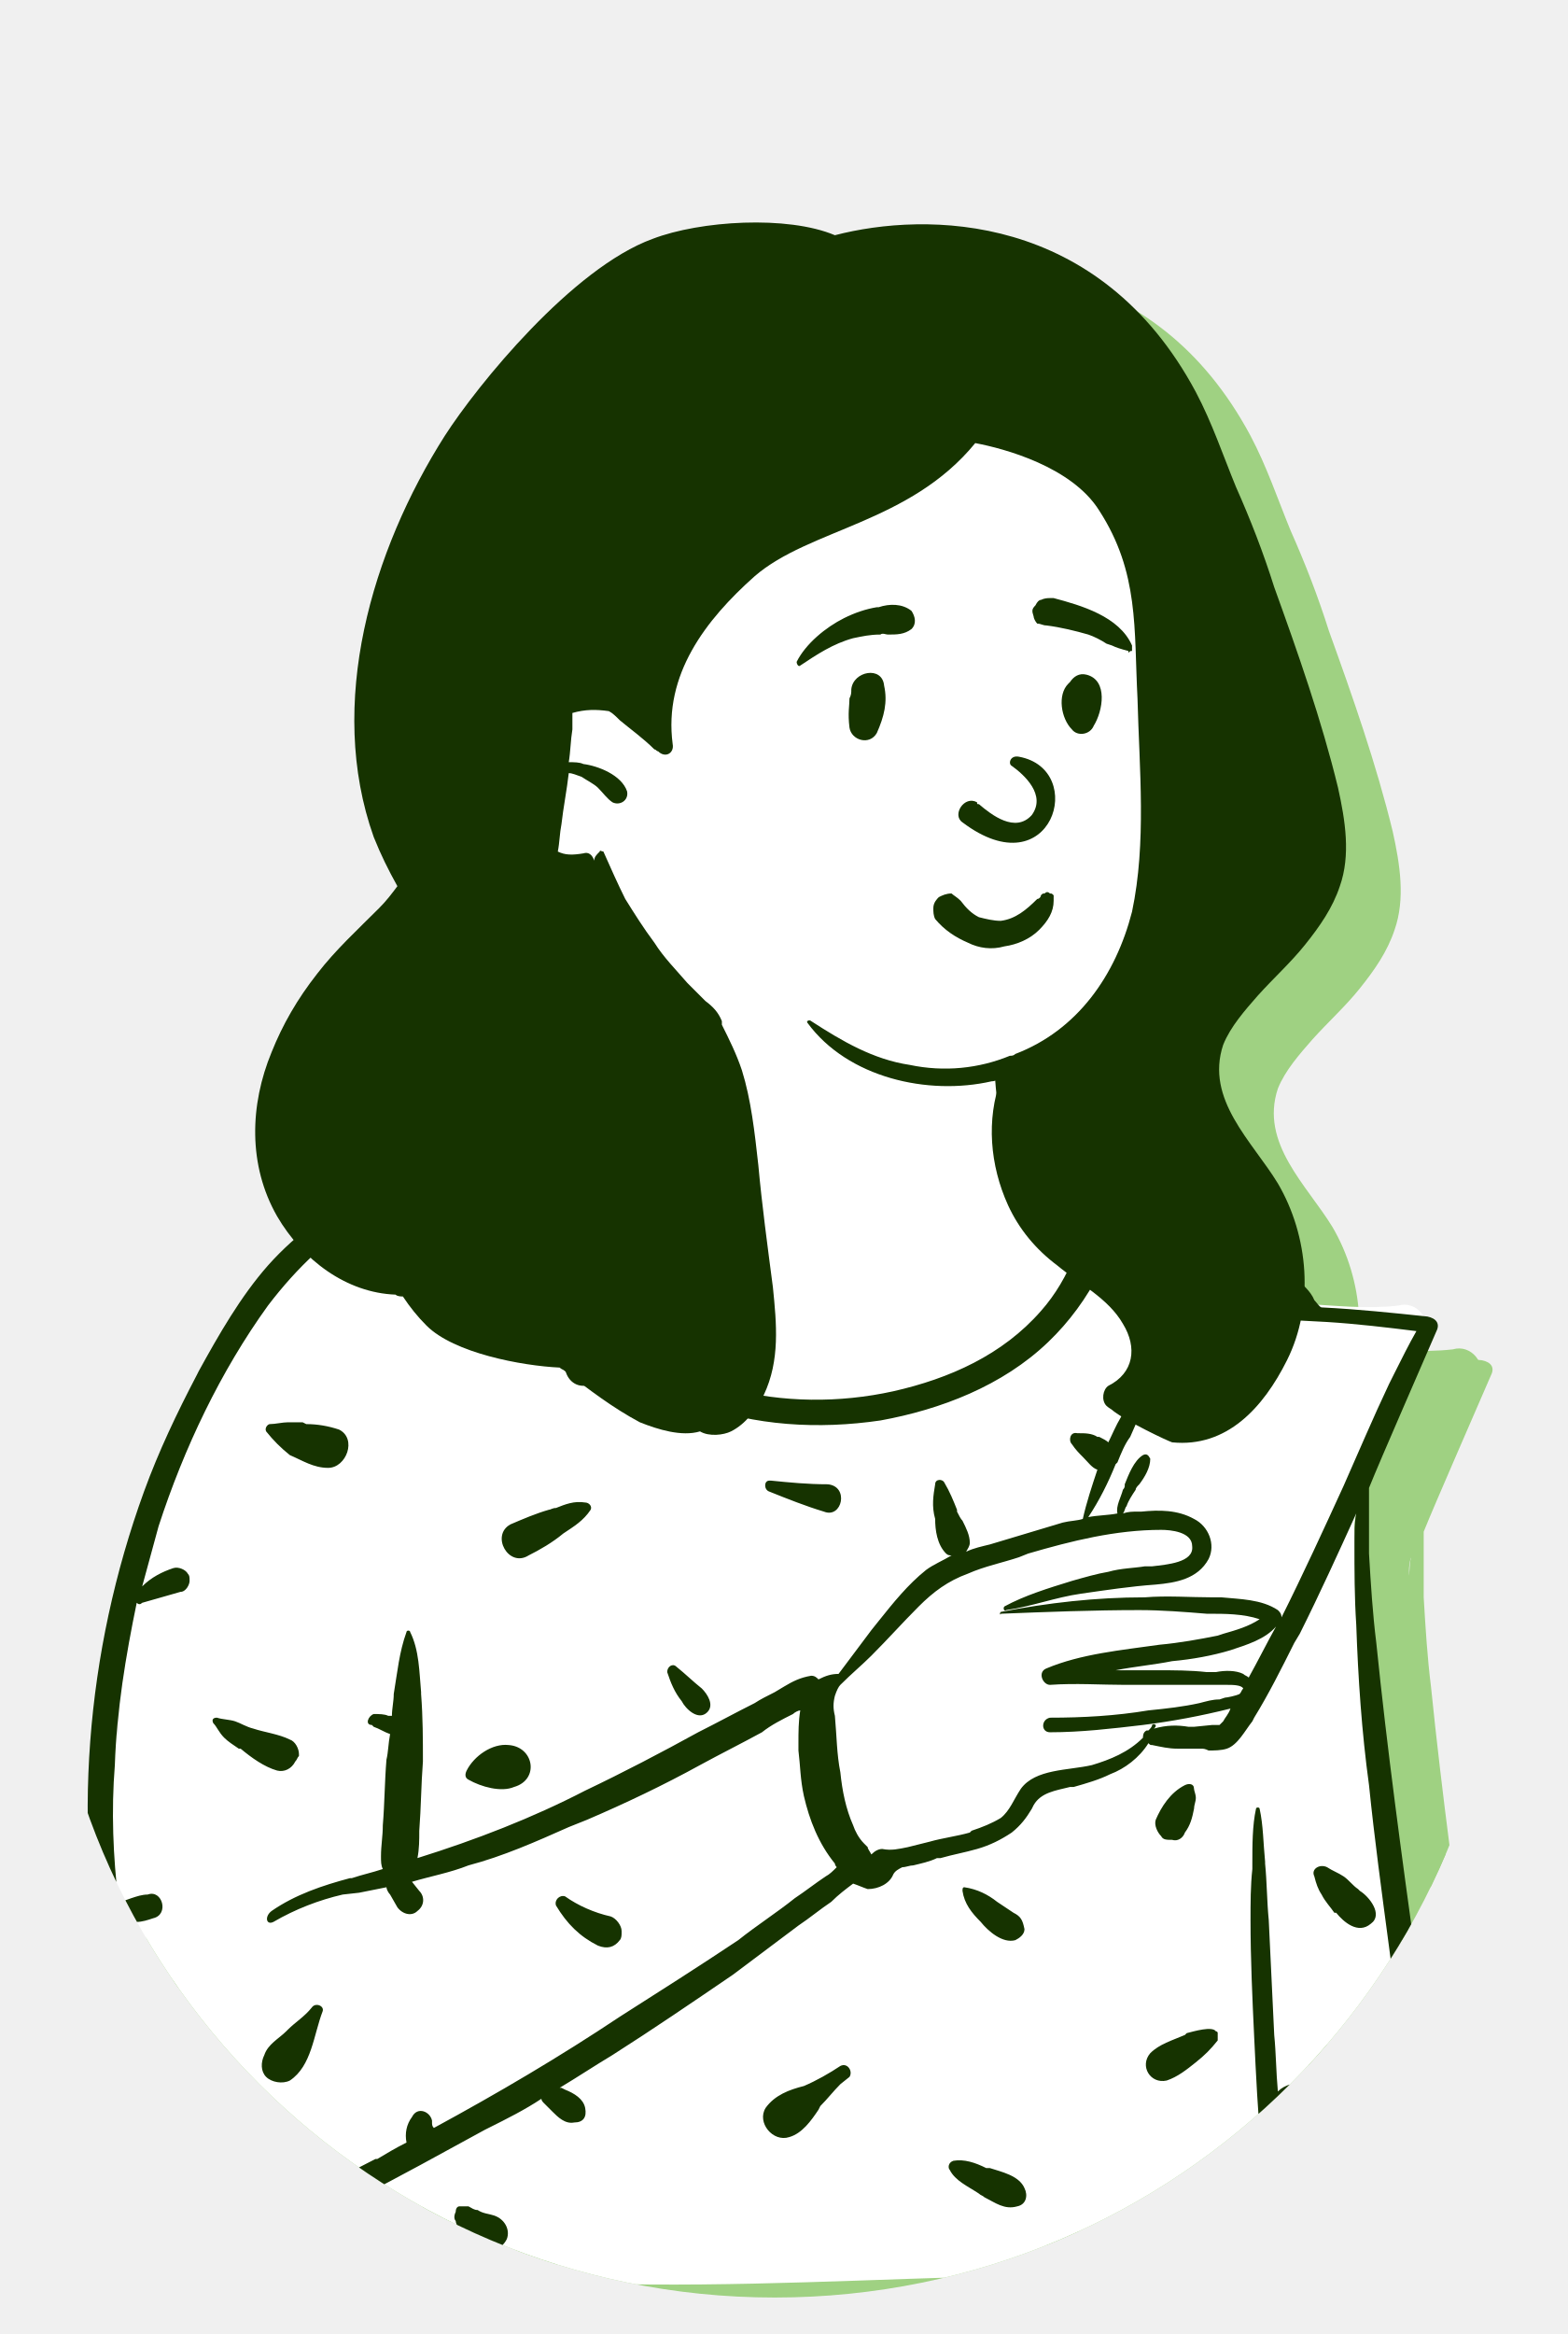
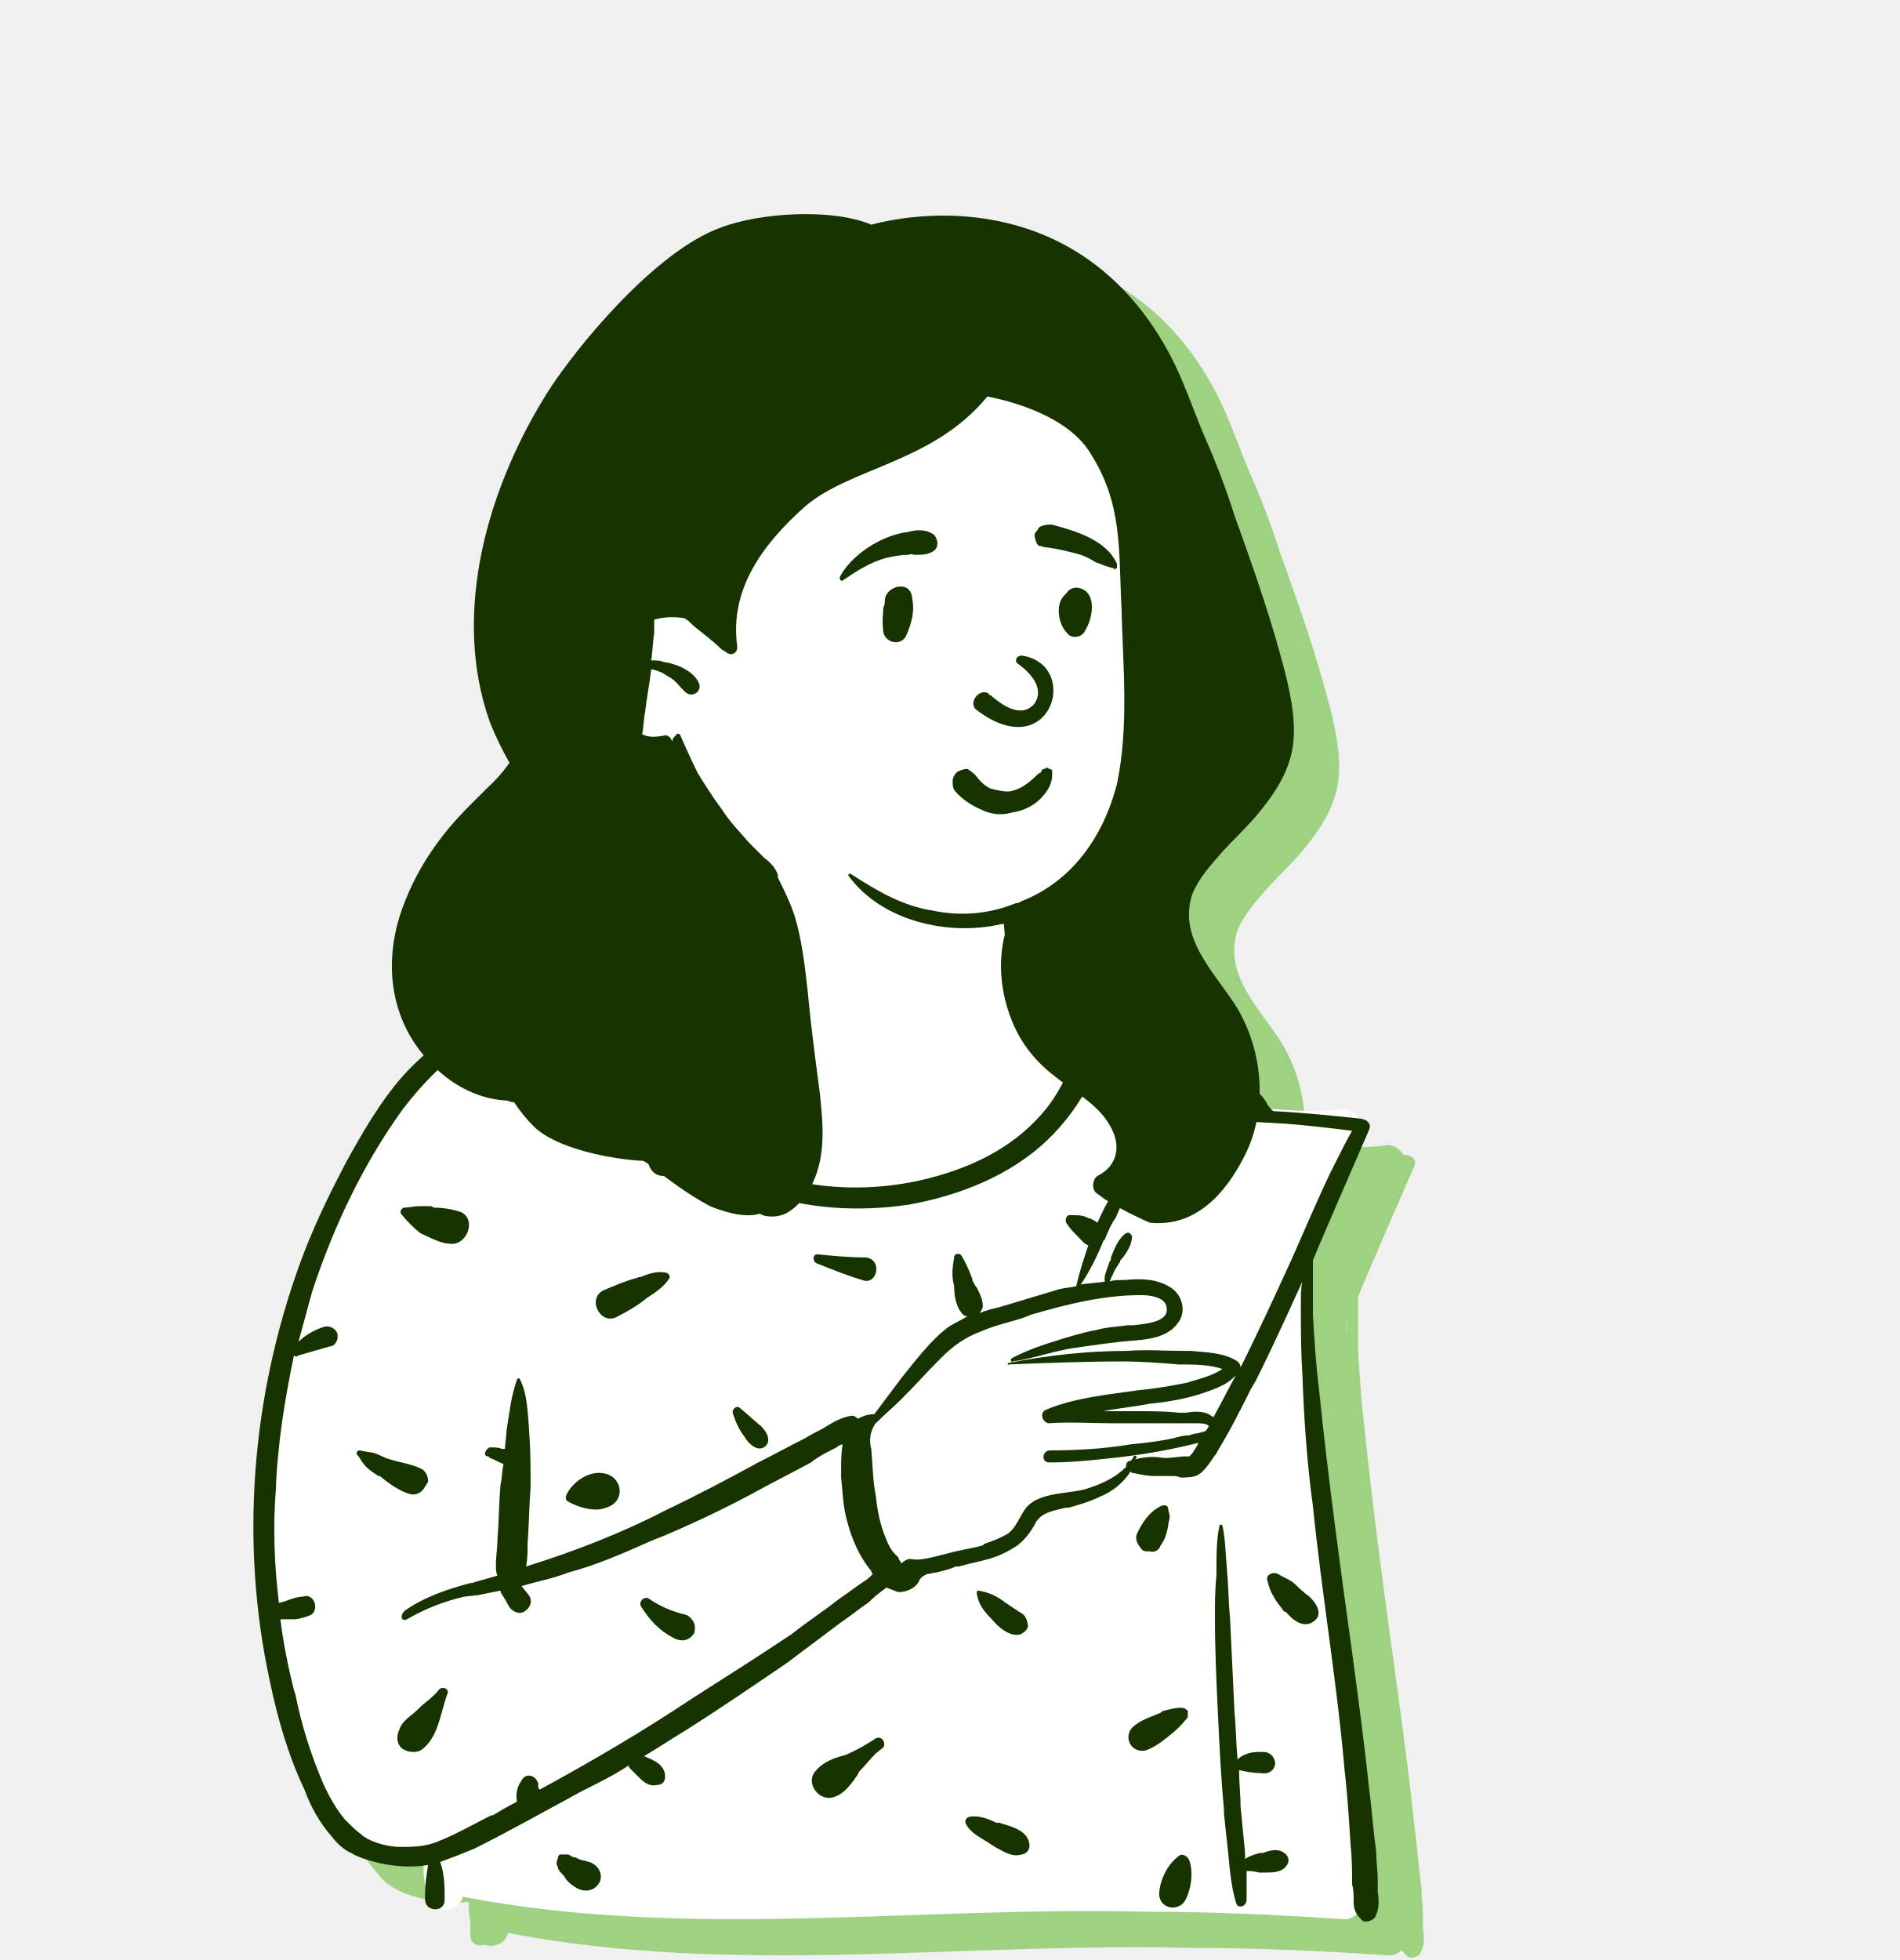
- <svg xmlns="http://www.w3.org/2000/svg" viewBox="0 -90 860 1280" width="860" height="1280">
+ <svg xmlns="http://www.w3.org/2000/svg" viewBox="-120 -110 1260 1300" width="1260" height="1300">
  <style>.k{fill:#163300}.b{fill:#FFFFFF}.ks{stroke:#163300}.bs{stroke:#FFFFFF}.s .k,.s .b{fill:#9FD182}</style>
  <defs>
    <clipPath id="c">
-       <path d="M25 -300H825V770A400 400 0 0 1 25 770Z" />
+       <rect x="-120" y="-110" width="1260" height="1300" />
    </clipPath>
  </defs>
  <g clip-path="url(#c)">
    <g class="s" transform="translate(30 24)">
      <g>
        <g transform="translate(0 459)">
          <path d="M689 328C686 319 690 311 693 302C702 273 712 244 726 217C731 208 722 197 712 200C695 202 677 200 660 199C653 183 637 176 623 167C608 157 593 147 578 138C577 131 567 129 562 134C546 124 527 126 510 120C497 99 496 77 492 57C491 48 493 39 487 31C466 3 387 -9 357 8C341 -2 341 16 339 27C336 32 334 38 335 45C318 81 279 97 244 110C240 105 233 106 229 109C199 116 170 127 144 145C116 154 96 177 81 202C79 205 79 208 79 210C34 276 13 355 10 435C-19 452 24 608 34 640C34 640 34 640 34 640C40 652 47 684 64 682C75 694 92 692 107 693C105 702 106 713 109 722C112 733 129 734 132 722C281 751 435 728 586 732C630 732 673 734 717 737C723 737 729 731 729 725C719 625 711 494 700 395C698 372 696 350 689 328Z" transform="translate(55 -33)" class="b" stroke="none" />
          <path d="M348 1C348 0 350 0 350 1C351 29 344 63 321 82C310 92 295 97 281 102L279 102L254 111C254 112 253 112 252 113C246 115 240 117 235 114C240 126 244 138 249 149C256 163 265 176 276 187C317 233 383 247 442 234C473 227 502 214 523 190C539 172 548 147 550 123C550 123 549 123 548 123C541 121 533 117 527 113L526 113C520 109 513 105 508 99C504 93 499 74 499 74C498 67 497 52 497 45C497 44 500 44 500 44C503 51 504 64 506 71L507 72C509 79 511 87 516 92C525 103 538 107 551 112C552 100 570 101 570 113C570 113 570 114 570 115C571 116 573 116 574 117L575 118C580 121 585 125 590 127C600 133 610 137 621 142C631 147 641 153 650 160C654 163 658 167 662 170L663 172C666 175 671 179 673 184C674 185 676 188 677 188C697 189 716 191 735 193C740 194 742 197 740 201C734 215 709 272 703 287C703 293 703 299 703 306L703 306C703 312 703 318 703 323C704 340 705 356 707 372C713 431 721 489 729 547C733 577 737 606 740 635C742 650 743 665 745 679C745 686 746 692 746 698L746 703C746 704 746 705 746 706C747 712 747 718 744 723C742 725 737 727 735 724C731 720 730 717 730 712C730 708 730 704 729 701C729 692 729 684 728 675C727 659 726 642 724 625C719 567 709 509 703 450C699 421 697 391 696 362C695 347 695 332 695 317C695 312 695 306 696 301C686 323 676 345 665 367L662 372C655 386 648 400 640 413L639 415C635 420 631 428 625 430C622 431 618 431 615 431C613 430 612 430 611 430C607 430 603 430 598 430C593 430 589 429 584 428C583 428 583 428 582 427C577 435 569 441 561 444C555 447 548 449 541 451L539 451C531 453 523 454 519 461L518 463C515 468 512 472 507 476C501 480 495 483 488 485C481 487 475 488 468 490L466 490C462 492 457 493 453 494C451 494 449 495 447 495C445 496 443 497 442 499C440 504 434 507 428 507C425 506 423 505 420 504C416 507 412 510 408 514C402 518 396 523 390 527C378 536 366 545 354 554C332 569 310 584 288 598C278 604 269 610 259 616L260 616L262 617C267 619 272 622 273 627C274 632 272 635 267 635C262 636 258 632 255 629C253 627 252 626 250 624C250 624 249 623 249 622C240 628 230 633 220 638L218 639C194 652 171 665 147 677C140 680 132 683 124 686C127 694 127 703 127 711C127 720 114 719 114 711L114 707C114 701 115 694 116 688C93 692 69 683 65 680C60 678 55 673 52 669C44 660 38 649 34 638C23 615 16 590 11 566C-9 474 -1 377 31 289C39 267 49 246 60 225L61 223C72 203 84 182 99 165C115 147 135 133 156 122C167 117 177 112 188 108C190 107 192 107 194 106C205 99 219 92 233 92C234 92 234 92 235 93C236 93 236 93 237 93C239 94 240 95 240 97L240 98C240 98 240 98 240 98C240 99 241 99 241 99C254 95 267 89 280 85L283 84C294 80 305 76 314 69C323 61 330 51 335 41C340 28 343 14 348 1ZM222 101C225 101 227 100 230 100C231 100 232 100 233 100C232 102 231 104 230 106C230 106 229 106 229 107C223 136 241 167 258 189C264 196 270 202 277 208C276 208 275 209 274 209L273 209C272 210 270 210 269 211C266 212 263 214 262 218C261 224 265 231 272 231C275 231 278 229 280 227C281 226 282 225 283 224L284 222C285 221 285 220 286 219C286 218 286 217 287 216C301 227 317 235 334 241C366 253 401 255 435 250C468 244 502 231 527 207C550 185 566 154 569 122C574 127 579 132 585 136C594 142 605 146 615 151C624 156 634 161 643 168C647 171 651 175 655 179C658 181 660 184 662 187C653 186 644 186 634 186C632 185 630 185 628 185C622 185 616 185 610 185C602 186 597 190 593 196C584 211 577 227 569 242L567 248C564 253 562 258 560 262C559 261 557 260 555 259L554 259C551 257 547 257 544 257L543 257C539 256 538 261 540 263C542 266 544 268 546 270C549 273 551 276 554 277C551 286 548 295 546 304C543 305 539 305 535 306C522 310 508 314 495 318C491 319 486 320 482 322C483 320 484 319 484 317C484 313 482 309 480 305C479 304 478 302 477 300L477 299C475 294 473 289 470 284C469 282 465 282 465 285C464 291 463 297 465 304C465 310 466 318 471 323C472 324 473 324 474 324C469 327 464 329 460 332C450 340 442 350 434 360L430 365C424 373 418 381 412 389C408 389 405 390 401 392C400 391 399 390 397 390C391 391 387 393 382 396L377 399C373 401 369 403 366 405C356 410 345 416 335 421C315 432 294 443 273 453C244 468 213 480 181 490C182 485 182 480 182 475C183 462 183 450 184 437C184 425 184 413 183 400L183 399C182 388 182 376 177 366C177 365 175 365 175 366C171 377 170 388 168 400C168 404 167 408 167 412C166 412 166 412 165 412C163 411 160 411 157 411C154 412 152 417 156 417L157 418C160 419 163 421 166 422C165 427 165 432 164 436C163 448 163 460 162 472C162 478 161 483 161 489C161 492 161 494 162 496C156 498 151 499 145 501L144 501C129 505 114 510 101 519C97 522 98 527 102 525C114 518 127 513 140 510L149 509C154 508 159 507 164 506C164 507 165 509 166 510L170 517C173 521 178 522 181 519C185 516 185 511 182 508L178 503C188 500 199 498 209 494C228 489 246 481 264 473L274 469C295 460 316 450 336 439C347 433 359 427 370 421C375 417 381 414 387 411C388 410 390 409 391 409C390 415 390 421 390 427L390 431C391 439 391 447 393 456C396 469 401 482 410 493C410 494 411 495 411 495C409 497 407 499 405 500C399 504 394 508 388 512C378 520 367 527 357 535C336 549 314 563 292 577C259 599 225 619 190 638C189 637 189 636 189 635L189 634C188 629 181 626 178 632C175 636 174 641 175 646C169 649 164 652 159 655L158 655C146 661 134 668 121 673C115 675 111 676 98 676C86 676 75 671 72 668C68 665 65 662 61 658C55 651 50 642 46 633C38 614 32 595 28 575L27 572C23 556 20 541 18 525C21 525 24 525 27 525C30 525 33 524 36 523C45 521 41 507 33 510C30 510 27 511 24 512C21 513 19 514 17 514C14 489 13 464 15 439C16 409 21 379 27 350C28 351 29 351 30 350C37 348 44 346 51 344C54 344 56 340 56 338C56 336 56 335 55 334C54 332 50 330 47 331C41 333 35 336 30 341C33 330 36 319 39 308C53 265 73 223 99 187C115 166 133 149 155 136C167 129 178 124 190 118C201 113 211 107 222 101ZM211 148C213 146 218 146 219 150C220 156 221 161 220 167C219 170 219 173 218 176C217 179 215 181 212 183C208 187 198 186 197 179L197 178C197 178 197 178 197 178C196 174 196 171 197 168C197 166 199 163 200 161L200 161C203 156 207 152 211 148ZM574 159L573 159C569 159 569 164 572 166C575 167 578 169 580 171C580 171 580 171 581 171C584 174 586 176 590 175C592 174 594 172 594 170C594 161 581 159 574 159ZM609 194C601 196 598 205 594 212C586 227 579 243 572 259C569 263 567 268 565 273C565 273 564 274 564 274C560 284 555 294 549 303C554 302 560 302 565 301C564 297 567 292 568 288C569 287 569 286 569 286L569 285C571 280 574 272 579 269C581 268 582 269 583 271C583 276 580 281 577 285C576 286 575 287 575 288C573 291 571 294 570 297C569 298 569 300 568 301C571 300 573 300 576 300L578 300C588 299 598 299 607 304C615 308 619 318 615 326C609 337 597 339 586 340C572 341 559 343 545 345C531 347 518 352 504 354C503 355 502 353 503 352C514 346 527 342 540 338L540 338C547 336 554 334 560 333C567 331 574 331 580 330L581 330C582 330 583 330 584 330C592 329 607 328 606 319C606 311 594 310 589 310C564 310 540 316 516 323L511 325C502 328 492 330 483 334C472 338 464 344 456 352C447 361 439 370 430 379C425 384 419 389 413 395C412 396 411 398 410 401C409 405 409 408 410 412C411 423 411 433 413 443C414 453 416 463 420 472C421 475 423 479 426 482L428 484C428 485 429 486 430 488C432 486 434 485 436 485C441 486 445 485 450 484C454 483 458 482 462 481C469 479 477 478 484 476L485 475C491 473 496 471 501 468C506 464 508 458 512 452C520 441 538 442 551 439C561 436 571 432 579 424L579 424C579 423 579 421 581 420L581 420C581 420 582 420 582 420C583 419 584 418 584 417C585 416 586 417 586 417C586 418 586 418 585 419C592 417 598 417 604 418C605 418 606 418 607 418L617 417C618 417 621 417 621 417L621 417C621 417 621 417 621 417L621 417C621 417 621 417 621 417C621 417 621 417 621 417C621 417 621 417 621 417C622 416 622 416 623 415C624 413 626 411 627 408C611 412 595 415 579 417C562 419 545 421 528 421C523 421 523 414 528 413C546 413 564 412 582 409C592 408 601 407 610 405C614 404 617 403 621 403L624 402C625 402 630 401 632 400C633 399 633 398 634 397C633 395 628 395 625 395L625 395L625 395C625 395 625 395 625 395C622 395 619 395 616 395L616 395L616 395L616 395L616 395L616 395L616 395L616 395L616 395L616 395C614 395 613 395 611 395C602 395 594 395 585 395L585 395L583 395C579 395 574 395 569 395C556 395 542 394 528 395C524 395 521 388 526 386C545 378 567 376 588 373C599 372 610 370 620 368L623 367C630 365 637 363 643 359C634 356 624 356 615 356L614 356C602 355 589 354 577 354C552 354 526 355 501 356C501 357 500 356 501 355C527 350 553 347 580 347C592 346 605 347 617 347L622 347C632 348 644 348 653 354C654 355 655 356 655 358C667 334 678 310 689 286C697 268 705 249 714 230L717 224C721 216 725 208 729 201C713 199 696 197 680 196C665 195 616 193 609 194ZM616 246C623 237 627 227 628 217C630 206 615 203 613 215L613 215C611 218 608 222 607 224L606 226C602 232 600 240 604 246C607 251 613 250 616 246ZM110 251C111 251 113 251 115 251C116 251 117 251 118 251L120 252C126 252 132 253 138 255C148 260 142 276 132 276C124 276 118 272 111 269C106 265 102 261 98 256C97 254 99 252 100 252C103 252 107 251 110 251ZM406 285C395 285 385 284 375 283L374 283C371 283 371 288 374 289C384 293 394 297 404 300C414 304 418 286 406 285ZM253 299C254 299 255 298 257 298C262 296 267 294 273 295C275 295 277 297 276 299C272 305 267 308 261 312L261 312C255 317 248 321 242 324C231 331 221 313 232 307C239 304 246 301 253 299ZM627 376C636 373 646 370 652 363C647 372 642 382 637 391C636 390 635 390 634 389C630 387 624 387 619 388C617 388 616 388 614 388C605 387 596 387 587 387C580 387 572 387 564 387C574 385 585 384 595 382C606 381 617 379 627 376ZM318 388C318 385 321 383 323 385C328 389 332 393 337 397L337 397C340 400 344 406 340 410C335 415 328 408 326 404C322 399 320 394 318 388ZM71 413C69 413 68 414 69 416C71 418 72 421 75 424C77 426 80 428 83 430L84 430C90 435 97 440 104 442C108 443 112 441 114 437C115 436 115 435 116 434L116 433C116 430 114 426 111 425C105 422 97 421 91 419C87 418 84 416 81 415C78 414 74 414 71 413ZM208 442C212 434 222 427 231 428C245 429 248 447 234 451C227 454 216 451 209 447C207 446 207 444 208 442ZM607 452C607 449 604 449 602 450C594 454 589 462 586 469C585 472 587 476 589 478C590 480 592 480 595 480C598 481 601 479 602 476C605 472 606 468 607 463C607 461 608 459 608 457C608 455 607 453 607 452ZM641 463C641 462 643 462 643 463C645 472 645 482 646 492L646 493C647 503 647 514 648 524C649 545 650 566 651 587C652 597 652 607 653 618C655 616 657 615 660 614C663 613 666 613 670 613C675 613 678 617 678 621C677 626 673 628 668 627C663 627 658 626 654 625C654 633 655 641 655 649C656 659 657 670 658 680C658 681 658 682 658 684C661 682 664 681 668 680L669 680C669 680 669 680 670 680C675 678 680 677 684 680C687 682 688 686 685 689C682 693 676 693 671 693C671 693 670 693 670 693L667 693C664 692 661 692 659 692C659 698 659 705 659 712C658 716 653 717 652 713C649 703 648 693 647 682C646 673 645 663 644 654L644 651C642 630 641 609 640 588C639 567 638 545 638 524C638 515 638 505 639 496L639 493C639 483 639 472 641 463ZM680 495C676 493 671 496 673 500C674 504 675 507 677 510C679 514 682 517 684 520L685 520C689 525 697 532 704 526C711 521 703 511 698 508L697 507C694 505 692 502 689 500C686 498 683 497 680 495ZM480 508C480 507 480 506 481 506C488 507 494 510 499 514C502 516 505 518 508 520C512 522 513 524 514 529C514 532 511 534 509 535C502 537 494 530 490 525L490 525C485 520 481 515 480 508ZM262 511C259 510 256 513 257 516C263 526 270 533 280 538C285 540 289 539 292 535C293 534 293 532 293 531L293 530C293 527 290 523 287 522C278 520 269 516 262 511ZM129 574C130 571 125 569 123 572C119 577 114 580 110 584L109 585C105 589 99 592 97 598C95 602 95 607 98 610C101 613 107 614 111 612C123 604 124 587 129 574ZM603 586C607 585 617 582 619 585C619 585 620 585 620 586C620 587 620 588 620 590C616 595 613 598 608 602L608 602C603 606 598 610 592 612C583 614 577 604 583 597C588 592 595 590 602 587L603 586ZM413 604C417 602 420 607 418 610L413 614C409 618 406 622 402 626L401 628C397 634 392 641 385 643C376 646 367 635 372 627C377 620 385 617 393 615C400 612 407 608 413 604ZM475 656C481 655 487 657 493 660C493 660 494 660 494 660L495 660C501 662 511 664 514 671C516 675 515 680 510 681C503 683 498 679 492 676C491 675 490 675 489 674L489 674C483 670 476 667 473 661C472 660 472 657 475 656ZM204 681C203 681 202 682 202 684C202 684 202 684 202 684C201 686 201 688 202 689C202 691 204 693 205 694L206 695C208 699 212 702 216 704C221 706 227 705 230 699C232 694 229 688 223 686C220 685 217 685 214 683C212 683 211 682 209 681C207 681 206 681 204 681ZM621 685C620 682 616 680 614 682C606 688 601 699 601 708C602 717 613 719 618 712C622 705 624 693 621 685Z" transform="translate(48 -20)" class="k" fill-rule="evenodd" stroke="none" />
        </g>
      </g>
      <g transform="translate(225 0)">
        <g>
          <g>
            <path d="M396 175C392 113 372 42 313 12C182 -41 9 92 0 227C-3 273 23 324 70 337C80 350 96 359 112 366C297 462 417 384 396 175L396 175Z" transform="translate(36 95)" class="b" stroke="none" />
            <path d="M559 200C553 181 546 163 538 145C531 128 525 110 516 93C463 -6 368 -6 318 7C292 -4 244 -1 218 9C174 25 122 89 104 117C64 180 39 264 65 337C69 347 73 355 78 364C75 368 72 372 68 376C56 388 44 399 34 412C23 426 15 440 9 455C-3 484 -4 517 12 545C26 569 50 587 77 588C78 589 80 589 81 589C85 595 89 600 94 605C109 620 146 627 167 628C168 629 169 629 170 630C183 640 196 650 211 658C221 662 234 666 244 663C249 666 257 665 261 663C269 659 275 651 279 643C288 624 286 604 284 584C281 561 278 539 276 517C274 499 272 481 267 465C264 456 260 448 256 440C256 439 256 438 256 438C254 433 251 430 247 427C247 427 246 426 246 426C244 424 242 422 240 420C239 419 238 418 237 417C231 410 224 403 219 395C213 387 208 379 203 371C199 363 195 354 191 345C190 345 189 344 189 345C187 347 186 348 186 350L186 350C185 347 183 345 180 346C174 347 170 347 166 345C167 340 167 335 168 330C169 321 171 311 172 302C174 302 176 303 179 304C182 306 186 308 188 310C191 313 193 316 196 318C200 320 205 317 204 312C201 303 188 298 180 297C178 296 175 296 172 296C173 290 173 284 174 278C174 275 174 272 174 269C181 267 187 267 194 268C196 269 198 271 200 273C206 278 213 283 219 289C220 289 220 290 221 290C225 294 230 291 229 286C224 248 247 218 274 194C304 168 359 165 395 121C411 124 448 134 463 158C485 192 482 223 484 261C485 300 489 340 481 378C472 413 451 443 417 456C416 457 415 457 414 457C397 464 378 466 359 462C339 459 322 449 305 438C304 437 302 438 303 439C325 469 369 479 404 471C406 471 407 470 409 470C401 492 403 517 413 539C419 552 428 563 440 572C452 582 468 590 476 604C484 617 482 631 468 638C465 640 464 646 467 649C468 650 470 651 471 652C479 658 500 668 503 669C533 672 553 650 566 624C581 594 578 556 561 527C547 504 521 481 531 451C535 441 543 432 550 424C559 414 568 406 576 396C584 386 591 376 595 364C601 347 598 328 594 310C585 273 572 236 559 200Z" transform="translate(-85 32)" class="k" stroke="none" />
          </g>
        </g>
        <g transform="translate(159 186)">
          <g>
            <path d="M141 0L139 0C138 0 136 0 134 1C133 1 132 2 131 4C129 6 129 7 130 10C130 11 131 13 132 14C134 14 135 15 137 15C145 16 153 18 160 20C163 21 167 23 170 25L173 26C175 27 178 28 182 29C182 29 182 30 182 30C183 29 183 29 184 29L184 29C184 28 184 28 184 26C177 10 156 4 141 0ZM44 5L45 5C51 3 58 3 63 7C65 10 66 14 63 17C59 20 55 20 50 20C49 20 47 19 46 20C40 20 36 21 31 22C20 25 11 31 2 37C1 38 0 36 0 35C5 25 16 16 26 11C32 8 38 6 44 5ZM30 50C31 40 47 37 48 48C50 57 48 65 44 74C40 81 30 78 29 71C28 63 29 59 29 55C30 53 30 52 30 50ZM159 42C155 41 152 43 150 46C150 46 150 46 149 47C143 53 145 66 151 72C154 76 161 75 163 70C168 62 171 45 159 42ZM129 119C137 108 125 97 118 92C116 91 117 86 122 87C160 94 140 160 91 123C85 119 92 108 99 112C99 113 99 113 100 113C107 119 120 129 129 119ZM94 189C87 186 81 182 76 176C75 174 75 172 75 170C75 167 77 165 78 164C80 163 82 162 85 162C86 163 88 164 90 166L90 166C93 170 96 173 100 175C104 176 108 177 112 177C120 176 126 171 132 165C133 165 134 164 134 163C135 162 135 162 136 162C137 161 138 161 139 162C140 162 140 162 141 163C141 164 141 165 141 166C141 172 138 177 133 182C128 187 121 190 114 191C107 193 100 192 94 189Z" transform="translate(53 52)" class="k" fill-rule="evenodd" stroke="none" />
          </g>
        </g>
      </g>
    </g>
    <g>
      <g transform="translate(0 459)">
        <path d="M689 328C686 319 690 311 693 302C702 273 712 244 726 217C731 208 722 197 712 200C695 202 677 200 660 199C653 183 637 176 623 167C608 157 593 147 578 138C577 131 567 129 562 134C546 124 527 126 510 120C497 99 496 77 492 57C491 48 493 39 487 31C466 3 387 -9 357 8C341 -2 341 16 339 27C336 32 334 38 335 45C318 81 279 97 244 110C240 105 233 106 229 109C199 116 170 127 144 145C116 154 96 177 81 202C79 205 79 208 79 210C34 276 13 355 10 435C-19 452 24 608 34 640C34 640 34 640 34 640C40 652 47 684 64 682C75 694 92 692 107 693C105 702 106 713 109 722C112 733 129 734 132 722C281 751 435 728 586 732C630 732 673 734 717 737C723 737 729 731 729 725C719 625 711 494 700 395C698 372 696 350 689 328Z" transform="translate(55 -33)" class="b" stroke="none" />
        <path d="M348 1C348 0 350 0 350 1C351 29 344 63 321 82C310 92 295 97 281 102L279 102L254 111C254 112 253 112 252 113C246 115 240 117 235 114C240 126 244 138 249 149C256 163 265 176 276 187C317 233 383 247 442 234C473 227 502 214 523 190C539 172 548 147 550 123C550 123 549 123 548 123C541 121 533 117 527 113L526 113C520 109 513 105 508 99C504 93 499 74 499 74C498 67 497 52 497 45C497 44 500 44 500 44C503 51 504 64 506 71L507 72C509 79 511 87 516 92C525 103 538 107 551 112C552 100 570 101 570 113C570 113 570 114 570 115C571 116 573 116 574 117L575 118C580 121 585 125 590 127C600 133 610 137 621 142C631 147 641 153 650 160C654 163 658 167 662 170L663 172C666 175 671 179 673 184C674 185 676 188 677 188C697 189 716 191 735 193C740 194 742 197 740 201C734 215 709 272 703 287C703 293 703 299 703 306L703 306C703 312 703 318 703 323C704 340 705 356 707 372C713 431 721 489 729 547C733 577 737 606 740 635C742 650 743 665 745 679C745 686 746 692 746 698L746 703C746 704 746 705 746 706C747 712 747 718 744 723C742 725 737 727 735 724C731 720 730 717 730 712C730 708 730 704 729 701C729 692 729 684 728 675C727 659 726 642 724 625C719 567 709 509 703 450C699 421 697 391 696 362C695 347 695 332 695 317C695 312 695 306 696 301C686 323 676 345 665 367L662 372C655 386 648 400 640 413L639 415C635 420 631 428 625 430C622 431 618 431 615 431C613 430 612 430 611 430C607 430 603 430 598 430C593 430 589 429 584 428C583 428 583 428 582 427C577 435 569 441 561 444C555 447 548 449 541 451L539 451C531 453 523 454 519 461L518 463C515 468 512 472 507 476C501 480 495 483 488 485C481 487 475 488 468 490L466 490C462 492 457 493 453 494C451 494 449 495 447 495C445 496 443 497 442 499C440 504 434 507 428 507C425 506 423 505 420 504C416 507 412 510 408 514C402 518 396 523 390 527C378 536 366 545 354 554C332 569 310 584 288 598C278 604 269 610 259 616L260 616L262 617C267 619 272 622 273 627C274 632 272 635 267 635C262 636 258 632 255 629C253 627 252 626 250 624C250 624 249 623 249 622C240 628 230 633 220 638L218 639C194 652 171 665 147 677C140 680 132 683 124 686C127 694 127 703 127 711C127 720 114 719 114 711L114 707C114 701 115 694 116 688C93 692 69 683 65 680C60 678 55 673 52 669C44 660 38 649 34 638C23 615 16 590 11 566C-9 474 -1 377 31 289C39 267 49 246 60 225L61 223C72 203 84 182 99 165C115 147 135 133 156 122C167 117 177 112 188 108C190 107 192 107 194 106C205 99 219 92 233 92C234 92 234 92 235 93C236 93 236 93 237 93C239 94 240 95 240 97L240 98C240 98 240 98 240 98C240 99 241 99 241 99C254 95 267 89 280 85L283 84C294 80 305 76 314 69C323 61 330 51 335 41C340 28 343 14 348 1ZM222 101C225 101 227 100 230 100C231 100 232 100 233 100C232 102 231 104 230 106C230 106 229 106 229 107C223 136 241 167 258 189C264 196 270 202 277 208C276 208 275 209 274 209L273 209C272 210 270 210 269 211C266 212 263 214 262 218C261 224 265 231 272 231C275 231 278 229 280 227C281 226 282 225 283 224L284 222C285 221 285 220 286 219C286 218 286 217 287 216C301 227 317 235 334 241C366 253 401 255 435 250C468 244 502 231 527 207C550 185 566 154 569 122C574 127 579 132 585 136C594 142 605 146 615 151C624 156 634 161 643 168C647 171 651 175 655 179C658 181 660 184 662 187C653 186 644 186 634 186C632 185 630 185 628 185C622 185 616 185 610 185C602 186 597 190 593 196C584 211 577 227 569 242L567 248C564 253 562 258 560 262C559 261 557 260 555 259L554 259C551 257 547 257 544 257L543 257C539 256 538 261 540 263C542 266 544 268 546 270C549 273 551 276 554 277C551 286 548 295 546 304C543 305 539 305 535 306C522 310 508 314 495 318C491 319 486 320 482 322C483 320 484 319 484 317C484 313 482 309 480 305C479 304 478 302 477 300L477 299C475 294 473 289 470 284C469 282 465 282 465 285C464 291 463 297 465 304C465 310 466 318 471 323C472 324 473 324 474 324C469 327 464 329 460 332C450 340 442 350 434 360L430 365C424 373 418 381 412 389C408 389 405 390 401 392C400 391 399 390 397 390C391 391 387 393 382 396L377 399C373 401 369 403 366 405C356 410 345 416 335 421C315 432 294 443 273 453C244 468 213 480 181 490C182 485 182 480 182 475C183 462 183 450 184 437C184 425 184 413 183 400L183 399C182 388 182 376 177 366C177 365 175 365 175 366C171 377 170 388 168 400C168 404 167 408 167 412C166 412 166 412 165 412C163 411 160 411 157 411C154 412 152 417 156 417L157 418C160 419 163 421 166 422C165 427 165 432 164 436C163 448 163 460 162 472C162 478 161 483 161 489C161 492 161 494 162 496C156 498 151 499 145 501L144 501C129 505 114 510 101 519C97 522 98 527 102 525C114 518 127 513 140 510L149 509C154 508 159 507 164 506C164 507 165 509 166 510L170 517C173 521 178 522 181 519C185 516 185 511 182 508L178 503C188 500 199 498 209 494C228 489 246 481 264 473L274 469C295 460 316 450 336 439C347 433 359 427 370 421C375 417 381 414 387 411C388 410 390 409 391 409C390 415 390 421 390 427L390 431C391 439 391 447 393 456C396 469 401 482 410 493C410 494 411 495 411 495C409 497 407 499 405 500C399 504 394 508 388 512C378 520 367 527 357 535C336 549 314 563 292 577C259 599 225 619 190 638C189 637 189 636 189 635L189 634C188 629 181 626 178 632C175 636 174 641 175 646C169 649 164 652 159 655L158 655C146 661 134 668 121 673C115 675 111 676 98 676C86 676 75 671 72 668C68 665 65 662 61 658C55 651 50 642 46 633C38 614 32 595 28 575L27 572C23 556 20 541 18 525C21 525 24 525 27 525C30 525 33 524 36 523C45 521 41 507 33 510C30 510 27 511 24 512C21 513 19 514 17 514C14 489 13 464 15 439C16 409 21 379 27 350C28 351 29 351 30 350C37 348 44 346 51 344C54 344 56 340 56 338C56 336 56 335 55 334C54 332 50 330 47 331C41 333 35 336 30 341C33 330 36 319 39 308C53 265 73 223 99 187C115 166 133 149 155 136C167 129 178 124 190 118C201 113 211 107 222 101ZM211 148C213 146 218 146 219 150C220 156 221 161 220 167C219 170 219 173 218 176C217 179 215 181 212 183C208 187 198 186 197 179L197 178C197 178 197 178 197 178C196 174 196 171 197 168C197 166 199 163 200 161L200 161C203 156 207 152 211 148ZM574 159L573 159C569 159 569 164 572 166C575 167 578 169 580 171C580 171 580 171 581 171C584 174 586 176 590 175C592 174 594 172 594 170C594 161 581 159 574 159ZM609 194C601 196 598 205 594 212C586 227 579 243 572 259C569 263 567 268 565 273C565 273 564 274 564 274C560 284 555 294 549 303C554 302 560 302 565 301C564 297 567 292 568 288C569 287 569 286 569 286L569 285C571 280 574 272 579 269C581 268 582 269 583 271C583 276 580 281 577 285C576 286 575 287 575 288C573 291 571 294 570 297C569 298 569 300 568 301C571 300 573 300 576 300L578 300C588 299 598 299 607 304C615 308 619 318 615 326C609 337 597 339 586 340C572 341 559 343 545 345C531 347 518 352 504 354C503 355 502 353 503 352C514 346 527 342 540 338L540 338C547 336 554 334 560 333C567 331 574 331 580 330L581 330C582 330 583 330 584 330C592 329 607 328 606 319C606 311 594 310 589 310C564 310 540 316 516 323L511 325C502 328 492 330 483 334C472 338 464 344 456 352C447 361 439 370 430 379C425 384 419 389 413 395C412 396 411 398 410 401C409 405 409 408 410 412C411 423 411 433 413 443C414 453 416 463 420 472C421 475 423 479 426 482L428 484C428 485 429 486 430 488C432 486 434 485 436 485C441 486 445 485 450 484C454 483 458 482 462 481C469 479 477 478 484 476L485 475C491 473 496 471 501 468C506 464 508 458 512 452C520 441 538 442 551 439C561 436 571 432 579 424L579 424C579 423 579 421 581 420L581 420C581 420 582 420 582 420C583 419 584 418 584 417C585 416 586 417 586 417C586 418 586 418 585 419C592 417 598 417 604 418C605 418 606 418 607 418L617 417C618 417 621 417 621 417L621 417C621 417 621 417 621 417L621 417C621 417 621 417 621 417C621 417 621 417 621 417C621 417 621 417 621 417C622 416 622 416 623 415C624 413 626 411 627 408C611 412 595 415 579 417C562 419 545 421 528 421C523 421 523 414 528 413C546 413 564 412 582 409C592 408 601 407 610 405C614 404 617 403 621 403L624 402C625 402 630 401 632 400C633 399 633 398 634 397C633 395 628 395 625 395L625 395L625 395C625 395 625 395 625 395C622 395 619 395 616 395L616 395L616 395L616 395L616 395L616 395L616 395L616 395L616 395L616 395C614 395 613 395 611 395C602 395 594 395 585 395L585 395L583 395C579 395 574 395 569 395C556 395 542 394 528 395C524 395 521 388 526 386C545 378 567 376 588 373C599 372 610 370 620 368L623 367C630 365 637 363 643 359C634 356 624 356 615 356L614 356C602 355 589 354 577 354C552 354 526 355 501 356C501 357 500 356 501 355C527 350 553 347 580 347C592 346 605 347 617 347L622 347C632 348 644 348 653 354C654 355 655 356 655 358C667 334 678 310 689 286C697 268 705 249 714 230L717 224C721 216 725 208 729 201C713 199 696 197 680 196C665 195 616 193 609 194ZM616 246C623 237 627 227 628 217C630 206 615 203 613 215L613 215C611 218 608 222 607 224L606 226C602 232 600 240 604 246C607 251 613 250 616 246ZM110 251C111 251 113 251 115 251C116 251 117 251 118 251L120 252C126 252 132 253 138 255C148 260 142 276 132 276C124 276 118 272 111 269C106 265 102 261 98 256C97 254 99 252 100 252C103 252 107 251 110 251ZM406 285C395 285 385 284 375 283L374 283C371 283 371 288 374 289C384 293 394 297 404 300C414 304 418 286 406 285ZM253 299C254 299 255 298 257 298C262 296 267 294 273 295C275 295 277 297 276 299C272 305 267 308 261 312L261 312C255 317 248 321 242 324C231 331 221 313 232 307C239 304 246 301 253 299ZM627 376C636 373 646 370 652 363C647 372 642 382 637 391C636 390 635 390 634 389C630 387 624 387 619 388C617 388 616 388 614 388C605 387 596 387 587 387C580 387 572 387 564 387C574 385 585 384 595 382C606 381 617 379 627 376ZM318 388C318 385 321 383 323 385C328 389 332 393 337 397L337 397C340 400 344 406 340 410C335 415 328 408 326 404C322 399 320 394 318 388ZM71 413C69 413 68 414 69 416C71 418 72 421 75 424C77 426 80 428 83 430L84 430C90 435 97 440 104 442C108 443 112 441 114 437C115 436 115 435 116 434L116 433C116 430 114 426 111 425C105 422 97 421 91 419C87 418 84 416 81 415C78 414 74 414 71 413ZM208 442C212 434 222 427 231 428C245 429 248 447 234 451C227 454 216 451 209 447C207 446 207 444 208 442ZM607 452C607 449 604 449 602 450C594 454 589 462 586 469C585 472 587 476 589 478C590 480 592 480 595 480C598 481 601 479 602 476C605 472 606 468 607 463C607 461 608 459 608 457C608 455 607 453 607 452ZM641 463C641 462 643 462 643 463C645 472 645 482 646 492L646 493C647 503 647 514 648 524C649 545 650 566 651 587C652 597 652 607 653 618C655 616 657 615 660 614C663 613 666 613 670 613C675 613 678 617 678 621C677 626 673 628 668 627C663 627 658 626 654 625C654 633 655 641 655 649C656 659 657 670 658 680C658 681 658 682 658 684C661 682 664 681 668 680L669 680C669 680 669 680 670 680C675 678 680 677 684 680C687 682 688 686 685 689C682 693 676 693 671 693C671 693 670 693 670 693L667 693C664 692 661 692 659 692C659 698 659 705 659 712C658 716 653 717 652 713C649 703 648 693 647 682C646 673 645 663 644 654L644 651C642 630 641 609 640 588C639 567 638 545 638 524C638 515 638 505 639 496L639 493C639 483 639 472 641 463ZM680 495C676 493 671 496 673 500C674 504 675 507 677 510C679 514 682 517 684 520L685 520C689 525 697 532 704 526C711 521 703 511 698 508L697 507C694 505 692 502 689 500C686 498 683 497 680 495ZM480 508C480 507 480 506 481 506C488 507 494 510 499 514C502 516 505 518 508 520C512 522 513 524 514 529C514 532 511 534 509 535C502 537 494 530 490 525L490 525C485 520 481 515 480 508ZM262 511C259 510 256 513 257 516C263 526 270 533 280 538C285 540 289 539 292 535C293 534 293 532 293 531L293 530C293 527 290 523 287 522C278 520 269 516 262 511ZM129 574C130 571 125 569 123 572C119 577 114 580 110 584L109 585C105 589 99 592 97 598C95 602 95 607 98 610C101 613 107 614 111 612C123 604 124 587 129 574ZM603 586C607 585 617 582 619 585C619 585 620 585 620 586C620 587 620 588 620 590C616 595 613 598 608 602L608 602C603 606 598 610 592 612C583 614 577 604 583 597C588 592 595 590 602 587L603 586ZM413 604C417 602 420 607 418 610L413 614C409 618 406 622 402 626L401 628C397 634 392 641 385 643C376 646 367 635 372 627C377 620 385 617 393 615C400 612 407 608 413 604ZM475 656C481 655 487 657 493 660C493 660 494 660 494 660L495 660C501 662 511 664 514 671C516 675 515 680 510 681C503 683 498 679 492 676C491 675 490 675 489 674L489 674C483 670 476 667 473 661C472 660 472 657 475 656ZM204 681C203 681 202 682 202 684C202 684 202 684 202 684C201 686 201 688 202 689C202 691 204 693 205 694L206 695C208 699 212 702 216 704C221 706 227 705 230 699C232 694 229 688 223 686C220 685 217 685 214 683C212 683 211 682 209 681C207 681 206 681 204 681ZM621 685C620 682 616 680 614 682C606 688 601 699 601 708C602 717 613 719 618 712C622 705 624 693 621 685Z" transform="translate(48 -20)" class="k" fill-rule="evenodd" stroke="none" />
      </g>
    </g>
    <g transform="translate(225 0)">
      <g>
        <g>
          <path d="M396 175C392 113 372 42 313 12C182 -41 9 92 0 227C-3 273 23 324 70 337C80 350 96 359 112 366C297 462 417 384 396 175L396 175Z" transform="translate(36 95)" class="b" stroke="none" />
          <path d="M559 200C553 181 546 163 538 145C531 128 525 110 516 93C463 -6 368 -6 318 7C292 -4 244 -1 218 9C174 25 122 89 104 117C64 180 39 264 65 337C69 347 73 355 78 364C75 368 72 372 68 376C56 388 44 399 34 412C23 426 15 440 9 455C-3 484 -4 517 12 545C26 569 50 587 77 588C78 589 80 589 81 589C85 595 89 600 94 605C109 620 146 627 167 628C168 629 169 629 170 630C183 640 196 650 211 658C221 662 234 666 244 663C249 666 257 665 261 663C269 659 275 651 279 643C288 624 286 604 284 584C281 561 278 539 276 517C274 499 272 481 267 465C264 456 260 448 256 440C256 439 256 438 256 438C254 433 251 430 247 427C247 427 246 426 246 426C244 424 242 422 240 420C239 419 238 418 237 417C231 410 224 403 219 395C213 387 208 379 203 371C199 363 195 354 191 345C190 345 189 344 189 345C187 347 186 348 186 350L186 350C185 347 183 345 180 346C174 347 170 347 166 345C167 340 167 335 168 330C169 321 171 311 172 302C174 302 176 303 179 304C182 306 186 308 188 310C191 313 193 316 196 318C200 320 205 317 204 312C201 303 188 298 180 297C178 296 175 296 172 296C173 290 173 284 174 278C174 275 174 272 174 269C181 267 187 267 194 268C196 269 198 271 200 273C206 278 213 283 219 289C220 289 220 290 221 290C225 294 230 291 229 286C224 248 247 218 274 194C304 168 359 165 395 121C411 124 448 134 463 158C485 192 482 223 484 261C485 300 489 340 481 378C472 413 451 443 417 456C416 457 415 457 414 457C397 464 378 466 359 462C339 459 322 449 305 438C304 437 302 438 303 439C325 469 369 479 404 471C406 471 407 470 409 470C401 492 403 517 413 539C419 552 428 563 440 572C452 582 468 590 476 604C484 617 482 631 468 638C465 640 464 646 467 649C468 650 470 651 471 652C479 658 500 668 503 669C533 672 553 650 566 624C581 594 578 556 561 527C547 504 521 481 531 451C535 441 543 432 550 424C559 414 568 406 576 396C584 386 591 376 595 364C601 347 598 328 594 310C585 273 572 236 559 200Z" transform="translate(-85 32)" class="k" stroke="none" />
        </g>
      </g>
      <g transform="translate(159 186)">
        <g>
          <path d="M141 0L139 0C138 0 136 0 134 1C133 1 132 2 131 4C129 6 129 7 130 10C130 11 131 13 132 14C134 14 135 15 137 15C145 16 153 18 160 20C163 21 167 23 170 25L173 26C175 27 178 28 182 29C182 29 182 30 182 30C183 29 183 29 184 29L184 29C184 28 184 28 184 26C177 10 156 4 141 0ZM44 5L45 5C51 3 58 3 63 7C65 10 66 14 63 17C59 20 55 20 50 20C49 20 47 19 46 20C40 20 36 21 31 22C20 25 11 31 2 37C1 38 0 36 0 35C5 25 16 16 26 11C32 8 38 6 44 5ZM30 50C31 40 47 37 48 48C50 57 48 65 44 74C40 81 30 78 29 71C28 63 29 59 29 55C30 53 30 52 30 50ZM159 42C155 41 152 43 150 46C150 46 150 46 149 47C143 53 145 66 151 72C154 76 161 75 163 70C168 62 171 45 159 42ZM129 119C137 108 125 97 118 92C116 91 117 86 122 87C160 94 140 160 91 123C85 119 92 108 99 112C99 113 99 113 100 113C107 119 120 129 129 119ZM94 189C87 186 81 182 76 176C75 174 75 172 75 170C75 167 77 165 78 164C80 163 82 162 85 162C86 163 88 164 90 166L90 166C93 170 96 173 100 175C104 176 108 177 112 177C120 176 126 171 132 165C133 165 134 164 134 163C135 162 135 162 136 162C137 161 138 161 139 162C140 162 140 162 141 163C141 164 141 165 141 166C141 172 138 177 133 182C128 187 121 190 114 191C107 193 100 192 94 189Z" transform="translate(53 52)" class="k" fill-rule="evenodd" stroke="none" />
        </g>
      </g>
    </g>
  </g>
</svg>
